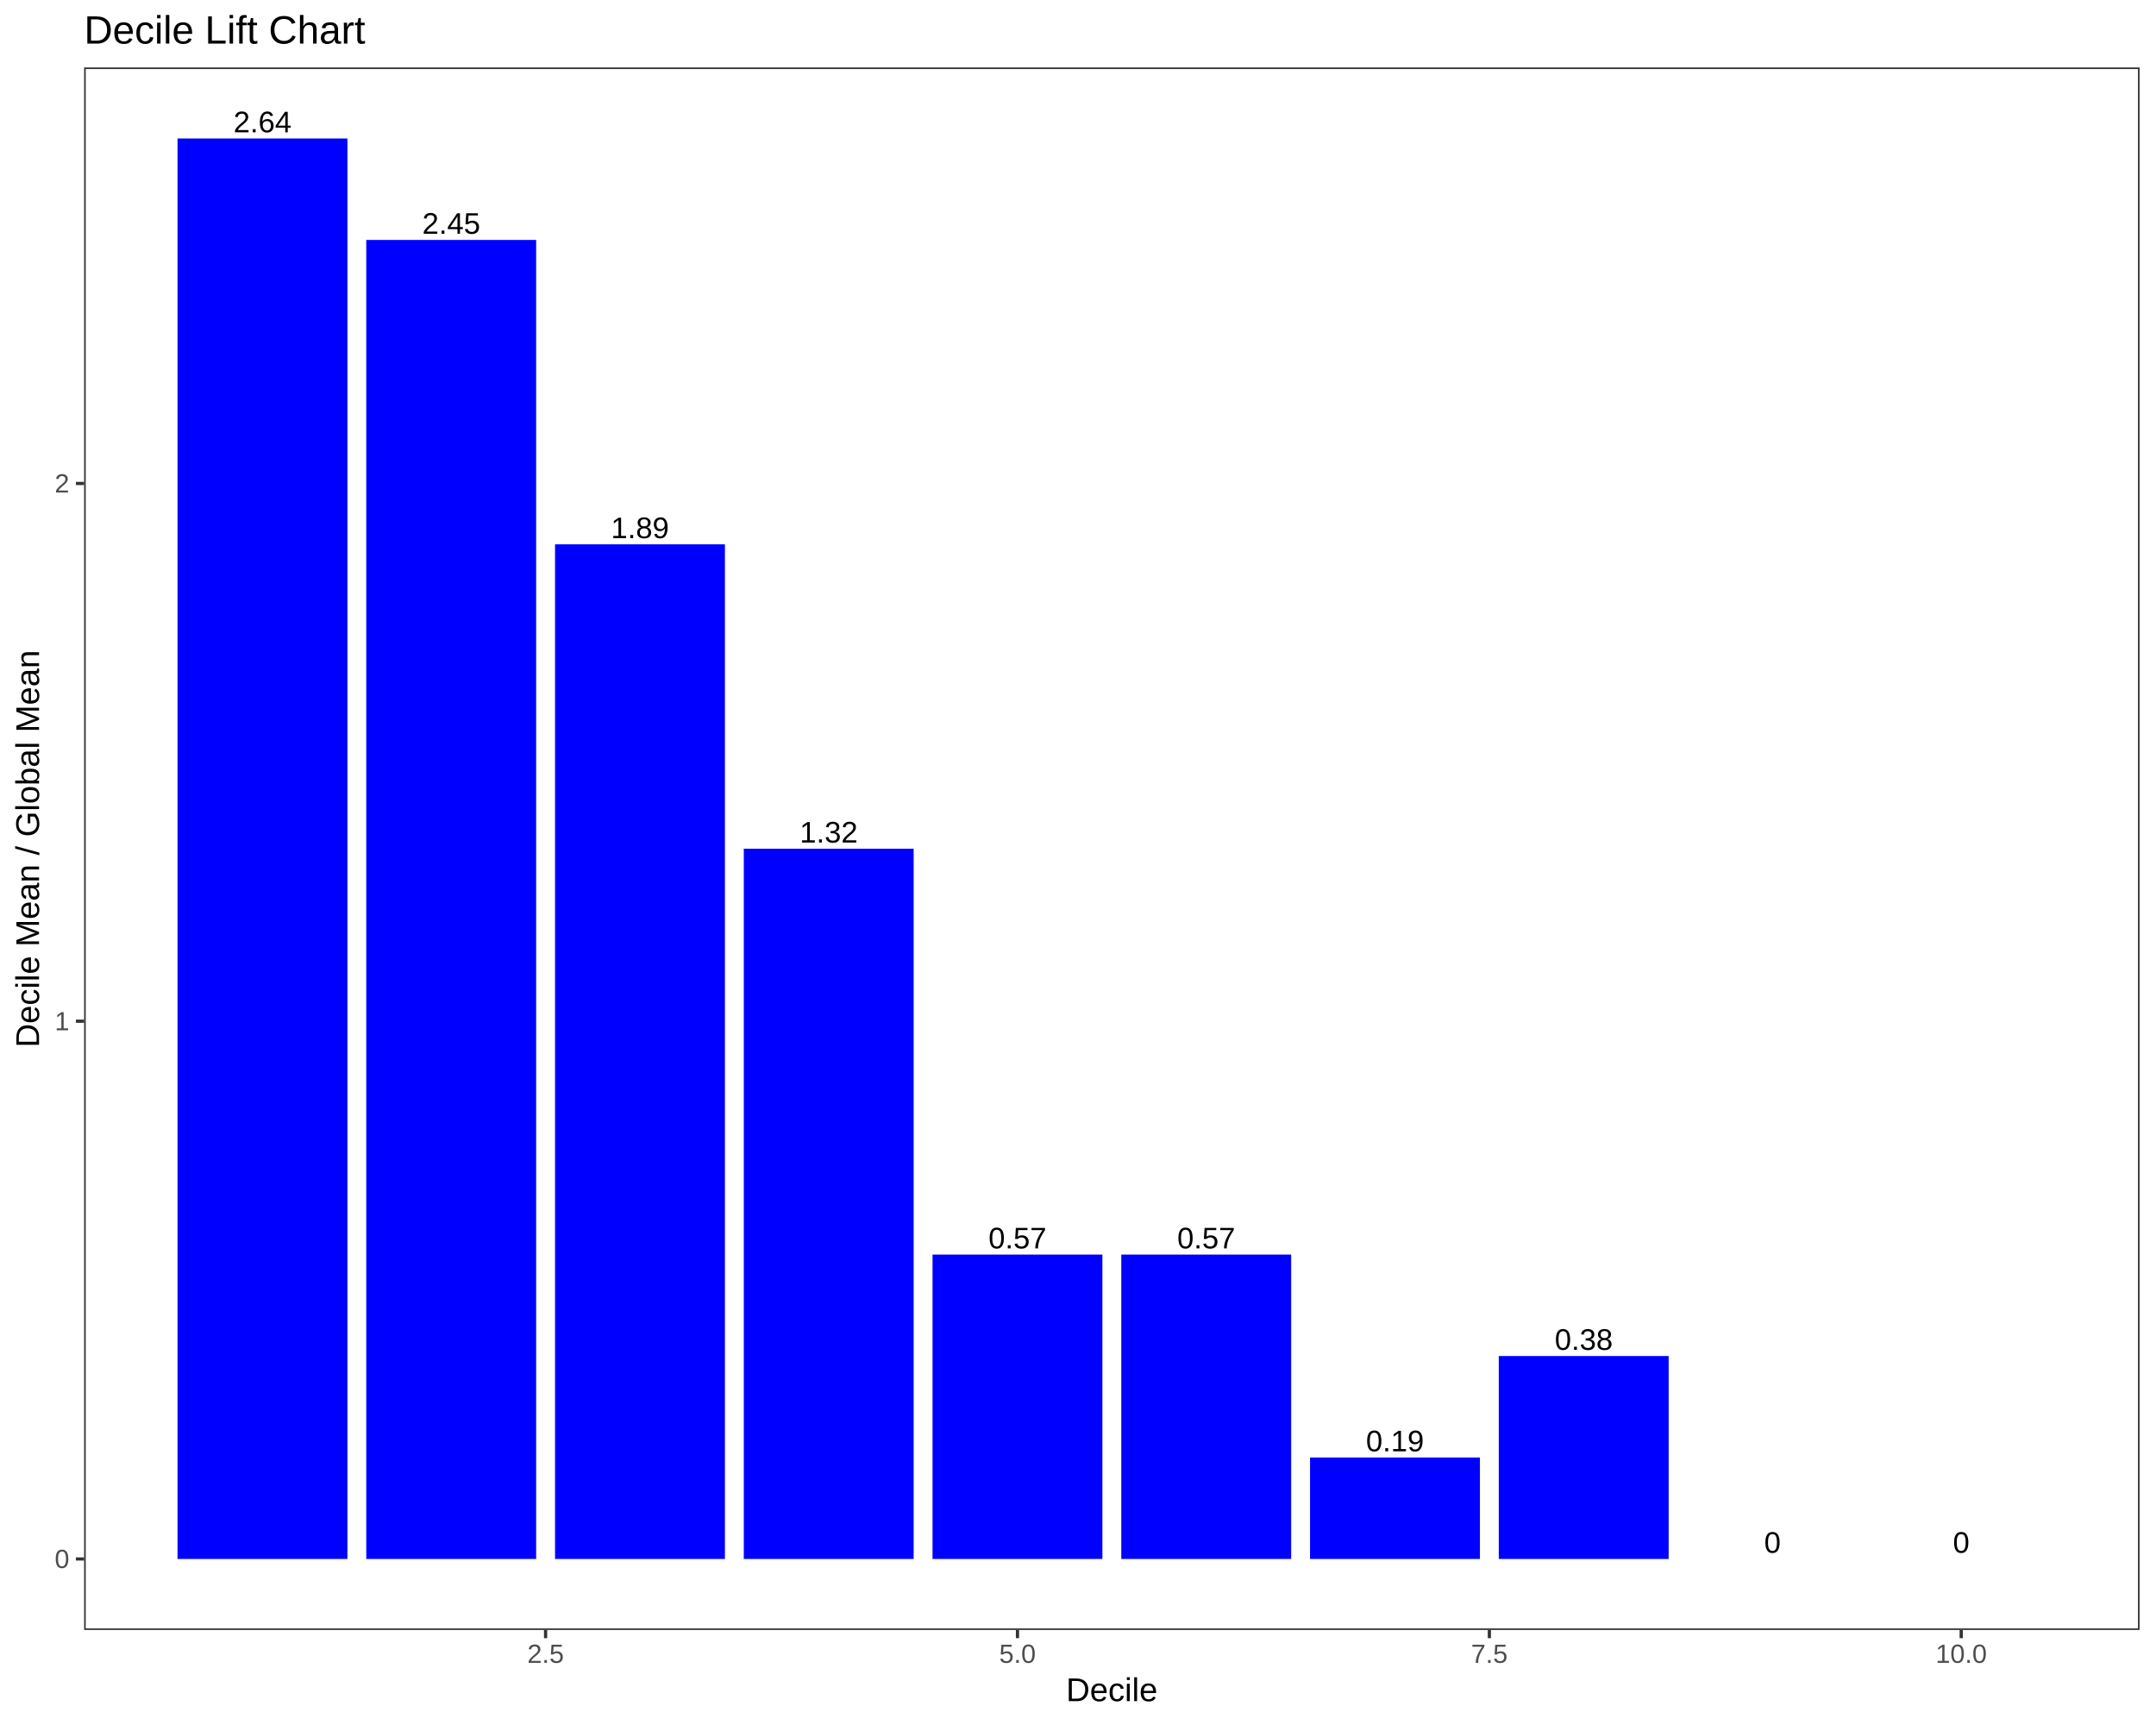
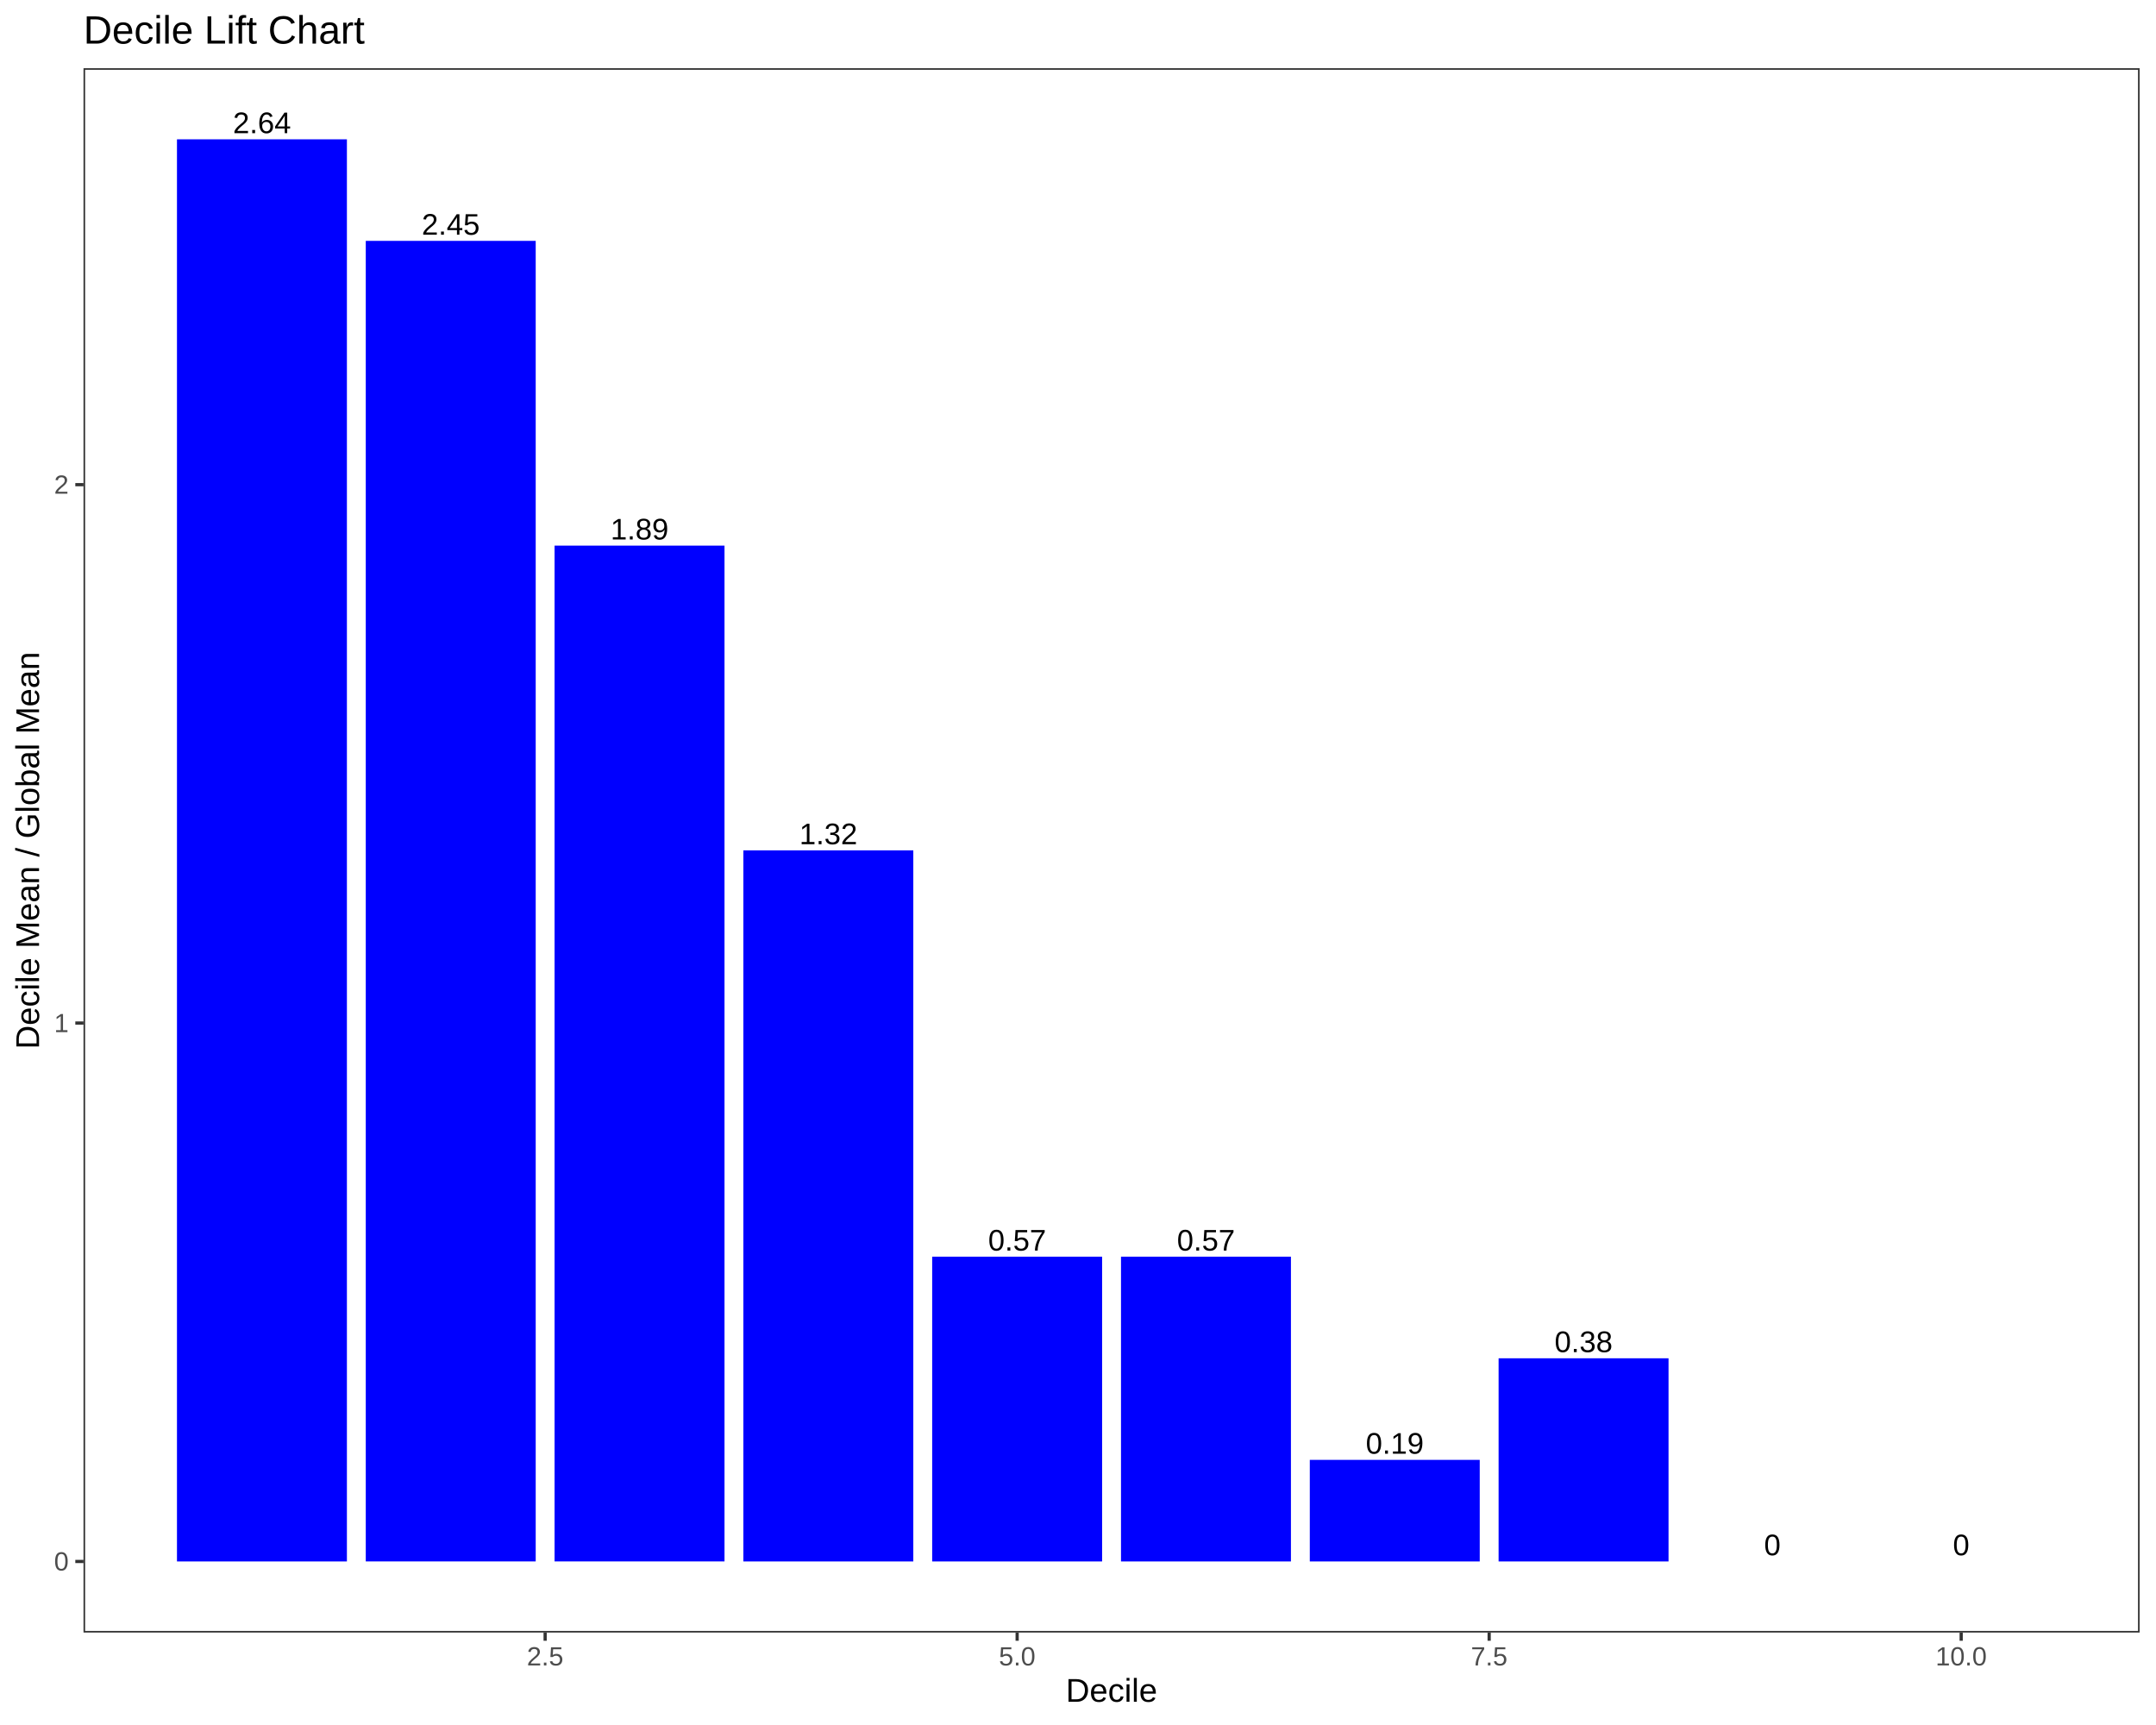
<svg xmlns="http://www.w3.org/2000/svg" viewBox="0 0 720.00 576.00">
  <defs>
    <style type="text/css">
    line, polyline, polygon, path, rect, circle {
      fill: none;
      stroke: #000000;
      stroke-linecap: round;
      stroke-linejoin: round;
      stroke-miterlimit: 10.00;
    }
  </style>
  </defs>
  <rect width="100%" height="100%" style="stroke: none; fill: #FFFFFF;" />
  <rect x="0.00" y="0.00" width="720.00" height="576.00" style="stroke-width: 1.07; stroke: #FFFFFF; fill: #FFFFFF;" />
  <defs>
-     <clipPath id="cpMjguMDl8NzE0LjUyfDU0NC4yN3wyMi41Mg==">
-       <rect x="28.09" y="22.52" width="686.43" height="521.75" />
+     <clipPath id="cpMjcuODl8NzE0LjUyfDU0NS4xM3wyMi43Nw==">
+       <rect x="27.89" y="22.77" width="686.64" height="522.36" />
    </clipPath>
  </defs>
-   <rect x="28.09" y="22.52" width="686.43" height="521.75" style="stroke-width: 1.07; stroke: none; fill: #FFFFFF;" clip-path="url(#cpMjguMDl8NzE0LjUyfDU0NC4yN3wyMi41Mg==)" />
-   <rect x="59.29" y="46.24" width="56.73" height="474.32" style="stroke-width: 1.07; stroke: none; stroke-linecap: butt; fill: #0000FF;" clip-path="url(#cpMjguMDl8NzE0LjUyfDU0NC4yN3wyMi41Mg==)" />
-   <rect x="122.32" y="80.12" width="56.73" height="440.44" style="stroke-width: 1.07; stroke: none; stroke-linecap: butt; fill: #0000FF;" clip-path="url(#cpMjguMDl8NzE0LjUyfDU0NC4yN3wyMi41Mg==)" />
-   <rect x="185.36" y="181.76" width="56.73" height="338.80" style="stroke-width: 1.07; stroke: none; stroke-linecap: butt; fill: #0000FF;" clip-path="url(#cpMjguMDl8NzE0LjUyfDU0NC4yN3wyMi41Mg==)" />
-   <rect x="248.39" y="283.40" width="56.73" height="237.16" style="stroke-width: 1.07; stroke: none; stroke-linecap: butt; fill: #0000FF;" clip-path="url(#cpMjguMDl8NzE0LjUyfDU0NC4yN3wyMi41Mg==)" />
-   <rect x="311.42" y="418.92" width="56.73" height="101.64" style="stroke-width: 1.07; stroke: none; stroke-linecap: butt; fill: #0000FF;" clip-path="url(#cpMjguMDl8NzE0LjUyfDU0NC4yN3wyMi41Mg==)" />
-   <rect x="374.46" y="418.92" width="56.73" height="101.64" style="stroke-width: 1.07; stroke: none; stroke-linecap: butt; fill: #0000FF;" clip-path="url(#cpMjguMDl8NzE0LjUyfDU0NC4yN3wyMi41Mg==)" />
-   <rect x="437.49" y="486.68" width="56.73" height="33.88" style="stroke-width: 1.07; stroke: none; stroke-linecap: butt; fill: #0000FF;" clip-path="url(#cpMjguMDl8NzE0LjUyfDU0NC4yN3wyMi41Mg==)" />
-   <rect x="500.52" y="452.80" width="56.73" height="67.76" style="stroke-width: 1.07; stroke: none; stroke-linecap: butt; fill: #0000FF;" clip-path="url(#cpMjguMDl8NzE0LjUyfDU0NC4yN3wyMi41Mg==)" />
-   <rect x="563.56" y="520.56" width="56.73" height="0.00" style="stroke-width: 1.07; stroke: none; stroke-linecap: butt; fill: #0000FF;" clip-path="url(#cpMjguMDl8NzE0LjUyfDU0NC4yN3wyMi41Mg==)" />
-   <rect x="626.59" y="520.56" width="56.73" height="0.00" style="stroke-width: 1.07; stroke: none; stroke-linecap: butt; fill: #0000FF;" clip-path="url(#cpMjguMDl8NzE0LjUyfDU0NC4yN3wyMi41Mg==)" />
-   <g clip-path="url(#cpMjguMDl8NzE0LjUyfDU0NC4yN3wyMi41Mg==)">
-     <text x="77.97" y="44.18" style="font-size: 9.96px; font-family: Liberation Sans;" textLength="19.36px" lengthAdjust="spacingAndGlyphs">2.64</text>
+   <rect x="27.89" y="22.77" width="686.64" height="522.36" style="stroke-width: 1.07; stroke: none; fill: #FFFFFF;" clip-path="url(#cpMjcuODl8NzE0LjUyfDU0NS4xM3wyMi43Nw==)" />
+   <rect x="59.10" y="46.52" width="56.75" height="474.87" style="stroke-width: 1.07; stroke: none; stroke-linecap: square; stroke-linejoin: miter; fill: #0000FF;" clip-path="url(#cpMjcuODl8NzE0LjUyfDU0NS4xM3wyMi43Nw==)" />
+   <rect x="122.15" y="80.43" width="56.75" height="440.95" style="stroke-width: 1.07; stroke: none; stroke-linecap: square; stroke-linejoin: miter; fill: #0000FF;" clip-path="url(#cpMjcuODl8NzE0LjUyfDU0NS4xM3wyMi43Nw==)" />
+   <rect x="185.20" y="182.19" width="56.75" height="339.19" style="stroke-width: 1.07; stroke: none; stroke-linecap: square; stroke-linejoin: miter; fill: #0000FF;" clip-path="url(#cpMjcuODl8NzE0LjUyfDU0NS4xM3wyMi43Nw==)" />
+   <rect x="248.25" y="283.95" width="56.75" height="237.44" style="stroke-width: 1.07; stroke: none; stroke-linecap: square; stroke-linejoin: miter; fill: #0000FF;" clip-path="url(#cpMjcuODl8NzE0LjUyfDU0NS4xM3wyMi43Nw==)" />
+   <rect x="311.30" y="419.63" width="56.75" height="101.76" style="stroke-width: 1.07; stroke: none; stroke-linecap: square; stroke-linejoin: miter; fill: #0000FF;" clip-path="url(#cpMjcuODl8NzE0LjUyfDU0NS4xM3wyMi43Nw==)" />
+   <rect x="374.36" y="419.63" width="56.75" height="101.76" style="stroke-width: 1.07; stroke: none; stroke-linecap: square; stroke-linejoin: miter; fill: #0000FF;" clip-path="url(#cpMjcuODl8NzE0LjUyfDU0NS4xM3wyMi43Nw==)" />
+   <rect x="437.41" y="487.47" width="56.75" height="33.92" style="stroke-width: 1.07; stroke: none; stroke-linecap: square; stroke-linejoin: miter; fill: #0000FF;" clip-path="url(#cpMjcuODl8NzE0LjUyfDU0NS4xM3wyMi43Nw==)" />
+   <rect x="500.46" y="453.55" width="56.75" height="67.84" style="stroke-width: 1.07; stroke: none; stroke-linecap: square; stroke-linejoin: miter; fill: #0000FF;" clip-path="url(#cpMjcuODl8NzE0LjUyfDU0NS4xM3wyMi43Nw==)" />
+   <rect x="563.51" y="521.39" width="56.75" height="0.00" style="stroke-width: 1.07; stroke: none; stroke-linecap: square; stroke-linejoin: miter; fill: #0000FF;" clip-path="url(#cpMjcuODl8NzE0LjUyfDU0NS4xM3wyMi43Nw==)" />
+   <rect x="626.56" y="521.39" width="56.75" height="0.00" style="stroke-width: 1.07; stroke: none; stroke-linecap: square; stroke-linejoin: miter; fill: #0000FF;" clip-path="url(#cpMjcuODl8NzE0LjUyfDU0NS4xM3wyMi43Nw==)" />
+   <g clip-path="url(#cpMjcuODl8NzE0LjUyfDU0NS4xM3wyMi43Nw==)">
+     <text x="77.79" y="44.46" style="font-size: 9.96px; font-family: Liberation Sans;" textLength="19.36px" lengthAdjust="spacingAndGlyphs">2.64</text>
  </g>
-   <g clip-path="url(#cpMjguMDl8NzE0LjUyfDU0NC4yN3wyMi41Mg==)">
-     <text x="141.01" y="78.06" style="font-size: 9.96px; font-family: Liberation Sans;" textLength="19.36px" lengthAdjust="spacingAndGlyphs">2.45</text>
+   <g clip-path="url(#cpMjcuODl8NzE0LjUyfDU0NS4xM3wyMi43Nw==)">
+     <text x="140.84" y="78.38" style="font-size: 9.96px; font-family: Liberation Sans;" textLength="19.36px" lengthAdjust="spacingAndGlyphs">2.45</text>
  </g>
-   <g clip-path="url(#cpMjguMDl8NzE0LjUyfDU0NC4yN3wyMi41Mg==)">
-     <text x="204.04" y="179.70" style="font-size: 9.96px; font-family: Liberation Sans;" textLength="19.36px" lengthAdjust="spacingAndGlyphs">1.89</text>
+   <g clip-path="url(#cpMjcuODl8NzE0LjUyfDU0NS4xM3wyMi43Nw==)">
+     <text x="203.89" y="180.14" style="font-size: 9.96px; font-family: Liberation Sans;" textLength="19.36px" lengthAdjust="spacingAndGlyphs">1.89</text>
  </g>
-   <g clip-path="url(#cpMjguMDl8NzE0LjUyfDU0NC4yN3wyMi41Mg==)">
-     <text x="267.07" y="281.34" style="font-size: 9.96px; font-family: Liberation Sans;" textLength="19.36px" lengthAdjust="spacingAndGlyphs">1.32</text>
+   <g clip-path="url(#cpMjcuODl8NzE0LjUyfDU0NS4xM3wyMi43Nw==)">
+     <text x="266.95" y="281.90" style="font-size: 9.96px; font-family: Liberation Sans;" textLength="19.36px" lengthAdjust="spacingAndGlyphs">1.32</text>
  </g>
-   <g clip-path="url(#cpMjguMDl8NzE0LjUyfDU0NC4yN3wyMi41Mg==)">
-     <text x="330.11" y="416.86" style="font-size: 9.96px; font-family: Liberation Sans;" textLength="19.36px" lengthAdjust="spacingAndGlyphs">0.57</text>
+   <g clip-path="url(#cpMjcuODl8NzE0LjUyfDU0NS4xM3wyMi43Nw==)">
+     <text x="330.00" y="417.58" style="font-size: 9.96px; font-family: Liberation Sans;" textLength="19.36px" lengthAdjust="spacingAndGlyphs">0.57</text>
  </g>
-   <g clip-path="url(#cpMjguMDl8NzE0LjUyfDU0NC4yN3wyMi41Mg==)">
-     <text x="393.14" y="416.86" style="font-size: 9.96px; font-family: Liberation Sans;" textLength="19.36px" lengthAdjust="spacingAndGlyphs">0.57</text>
+   <g clip-path="url(#cpMjcuODl8NzE0LjUyfDU0NS4xM3wyMi43Nw==)">
+     <text x="393.05" y="417.58" style="font-size: 9.96px; font-family: Liberation Sans;" textLength="19.36px" lengthAdjust="spacingAndGlyphs">0.57</text>
  </g>
-   <g clip-path="url(#cpMjguMDl8NzE0LjUyfDU0NC4yN3wyMi41Mg==)">
-     <text x="456.17" y="484.62" style="font-size: 9.96px; font-family: Liberation Sans;" textLength="19.36px" lengthAdjust="spacingAndGlyphs">0.19</text>
+   <g clip-path="url(#cpMjcuODl8NzE0LjUyfDU0NS4xM3wyMi43Nw==)">
+     <text x="456.10" y="485.41" style="font-size: 9.96px; font-family: Liberation Sans;" textLength="19.36px" lengthAdjust="spacingAndGlyphs">0.19</text>
  </g>
-   <g clip-path="url(#cpMjguMDl8NzE0LjUyfDU0NC4yN3wyMi41Mg==)">
-     <text x="519.21" y="450.74" style="font-size: 9.96px; font-family: Liberation Sans;" textLength="19.36px" lengthAdjust="spacingAndGlyphs">0.38</text>
+   <g clip-path="url(#cpMjcuODl8NzE0LjUyfDU0NS4xM3wyMi43Nw==)">
+     <text x="519.15" y="451.49" style="font-size: 9.96px; font-family: Liberation Sans;" textLength="19.36px" lengthAdjust="spacingAndGlyphs">0.38</text>
  </g>
-   <g clip-path="url(#cpMjguMDl8NzE0LjUyfDU0NC4yN3wyMi41Mg==)">
-     <text x="589.16" y="518.50" style="font-size: 9.96px; font-family: Liberation Sans;" textLength="5.53px" lengthAdjust="spacingAndGlyphs">0</text>
+   <g clip-path="url(#cpMjcuODl8NzE0LjUyfDU0NS4xM3wyMi43Nw==)">
+     <text x="589.12" y="519.33" style="font-size: 9.96px; font-family: Liberation Sans;" textLength="5.53px" lengthAdjust="spacingAndGlyphs">0</text>
  </g>
-   <g clip-path="url(#cpMjguMDl8NzE0LjUyfDU0NC4yN3wyMi41Mg==)">
-     <text x="652.19" y="518.50" style="font-size: 9.96px; font-family: Liberation Sans;" textLength="5.53px" lengthAdjust="spacingAndGlyphs">0</text>
+   <g clip-path="url(#cpMjcuODl8NzE0LjUyfDU0NS4xM3wyMi43Nw==)">
+     <text x="652.17" y="519.33" style="font-size: 9.96px; font-family: Liberation Sans;" textLength="5.53px" lengthAdjust="spacingAndGlyphs">0</text>
  </g>
-   <rect x="28.09" y="22.52" width="686.43" height="521.75" style="stroke-width: 1.07; stroke: #333333;" clip-path="url(#cpMjguMDl8NzE0LjUyfDU0NC4yN3wyMi41Mg==)" />
+   <rect x="27.89" y="22.77" width="686.64" height="522.36" style="stroke-width: 1.07; stroke: #333333;" clip-path="url(#cpMjcuODl8NzE0LjUyfDU0NS4xM3wyMi43Nw==)" />
  <defs>
    <clipPath id="cpMC4wMHw3MjAuMDB8NTc2LjAwfDAuMDA=">
      <rect x="0.00" y="0.00" width="720.00" height="576.00" />
    </clipPath>
  </defs>
  <g clip-path="url(#cpMC4wMHw3MjAuMDB8NTc2LjAwfDAuMDA=)">
-     <text x="18.27" y="523.58" style="font-size: 8.80px; fill: #4D4D4D; font-family: Liberation Sans;" textLength="4.89px" lengthAdjust="spacingAndGlyphs">0</text>
+     <text x="18.06" y="524.41" style="font-size: 8.80px; fill: #4D4D4D; font-family: Liberation Sans;" textLength="4.89px" lengthAdjust="spacingAndGlyphs">0</text>
  </g>
  <g clip-path="url(#cpMC4wMHw3MjAuMDB8NTc2LjAwfDAuMDA=)">
-     <text x="18.27" y="344.02" style="font-size: 8.80px; fill: #4D4D4D; font-family: Liberation Sans;" textLength="4.89px" lengthAdjust="spacingAndGlyphs">1</text>
+     <text x="18.06" y="344.64" style="font-size: 8.80px; fill: #4D4D4D; font-family: Liberation Sans;" textLength="4.89px" lengthAdjust="spacingAndGlyphs">1</text>
  </g>
  <g clip-path="url(#cpMC4wMHw3MjAuMDB8NTc2LjAwfDAuMDA=)">
-     <text x="18.27" y="164.45" style="font-size: 8.80px; fill: #4D4D4D; font-family: Liberation Sans;" textLength="4.89px" lengthAdjust="spacingAndGlyphs">2</text>
+     <text x="18.06" y="164.86" style="font-size: 8.80px; fill: #4D4D4D; font-family: Liberation Sans;" textLength="4.89px" lengthAdjust="spacingAndGlyphs">2</text>
  </g>
-   <polyline points="25.35,520.56 28.09,520.56 " style="stroke-width: 1.07; stroke: #333333; stroke-linecap: butt;" clip-path="url(#cpMC4wMHw3MjAuMDB8NTc2LjAwfDAuMDA=)" />
-   <polyline points="25.35,340.99 28.09,340.99 " style="stroke-width: 1.07; stroke: #333333; stroke-linecap: butt;" clip-path="url(#cpMC4wMHw3MjAuMDB8NTc2LjAwfDAuMDA=)" />
-   <polyline points="25.35,161.43 28.09,161.43 " style="stroke-width: 1.07; stroke: #333333; stroke-linecap: butt;" clip-path="url(#cpMC4wMHw3MjAuMDB8NTc2LjAwfDAuMDA=)" />
-   <polyline points="182.20,547.01 182.20,544.27 " style="stroke-width: 1.07; stroke: #333333; stroke-linecap: butt;" clip-path="url(#cpMC4wMHw3MjAuMDB8NTc2LjAwfDAuMDA=)" />
-   <polyline points="339.79,547.01 339.79,544.27 " style="stroke-width: 1.07; stroke: #333333; stroke-linecap: butt;" clip-path="url(#cpMC4wMHw3MjAuMDB8NTc2LjAwfDAuMDA=)" />
-   <polyline points="497.37,547.01 497.37,544.27 " style="stroke-width: 1.07; stroke: #333333; stroke-linecap: butt;" clip-path="url(#cpMC4wMHw3MjAuMDB8NTc2LjAwfDAuMDA=)" />
-   <polyline points="654.95,547.01 654.95,544.27 " style="stroke-width: 1.07; stroke: #333333; stroke-linecap: butt;" clip-path="url(#cpMC4wMHw3MjAuMDB8NTc2LjAwfDAuMDA=)" />
+   <polyline points="25.15,521.39 27.89,521.39 " style="stroke-width: 1.07; stroke: #333333; stroke-linecap: butt;" clip-path="url(#cpMC4wMHw3MjAuMDB8NTc2LjAwfDAuMDA=)" />
+   <polyline points="25.15,341.61 27.89,341.61 " style="stroke-width: 1.07; stroke: #333333; stroke-linecap: butt;" clip-path="url(#cpMC4wMHw3MjAuMDB8NTc2LjAwfDAuMDA=)" />
+   <polyline points="25.15,161.84 27.89,161.84 " style="stroke-width: 1.07; stroke: #333333; stroke-linecap: butt;" clip-path="url(#cpMC4wMHw3MjAuMDB8NTc2LjAwfDAuMDA=)" />
+   <polyline points="182.05,547.87 182.05,545.13 " style="stroke-width: 1.07; stroke: #333333; stroke-linecap: butt;" clip-path="url(#cpMC4wMHw3MjAuMDB8NTc2LjAwfDAuMDA=)" />
+   <polyline points="339.68,547.87 339.68,545.13 " style="stroke-width: 1.07; stroke: #333333; stroke-linecap: butt;" clip-path="url(#cpMC4wMHw3MjAuMDB8NTc2LjAwfDAuMDA=)" />
+   <polyline points="497.31,547.87 497.31,545.13 " style="stroke-width: 1.07; stroke: #333333; stroke-linecap: butt;" clip-path="url(#cpMC4wMHw3MjAuMDB8NTc2LjAwfDAuMDA=)" />
+   <polyline points="654.94,547.87 654.94,545.13 " style="stroke-width: 1.07; stroke: #333333; stroke-linecap: butt;" clip-path="url(#cpMC4wMHw3MjAuMDB8NTc2LjAwfDAuMDA=)" />
  <g clip-path="url(#cpMC4wMHw3MjAuMDB8NTc2LjAwfDAuMDA=)">
-     <text x="176.10" y="555.25" style="font-size: 8.80px; fill: #4D4D4D; font-family: Liberation Sans;" textLength="12.22px" lengthAdjust="spacingAndGlyphs">2.5</text>
+     <text x="175.94" y="556.11" style="font-size: 8.80px; fill: #4D4D4D; font-family: Liberation Sans;" textLength="12.22px" lengthAdjust="spacingAndGlyphs">2.5</text>
  </g>
  <g clip-path="url(#cpMC4wMHw3MjAuMDB8NTc2LjAwfDAuMDA=)">
-     <text x="333.68" y="555.25" style="font-size: 8.80px; fill: #4D4D4D; font-family: Liberation Sans;" textLength="12.22px" lengthAdjust="spacingAndGlyphs">5.0</text>
+     <text x="333.57" y="556.11" style="font-size: 8.80px; fill: #4D4D4D; font-family: Liberation Sans;" textLength="12.22px" lengthAdjust="spacingAndGlyphs">5.0</text>
  </g>
  <g clip-path="url(#cpMC4wMHw3MjAuMDB8NTc2LjAwfDAuMDA=)">
-     <text x="491.26" y="555.25" style="font-size: 8.80px; fill: #4D4D4D; font-family: Liberation Sans;" textLength="12.22px" lengthAdjust="spacingAndGlyphs">7.5</text>
+     <text x="491.20" y="556.11" style="font-size: 8.80px; fill: #4D4D4D; font-family: Liberation Sans;" textLength="12.22px" lengthAdjust="spacingAndGlyphs">7.5</text>
  </g>
  <g clip-path="url(#cpMC4wMHw3MjAuMDB8NTc2LjAwfDAuMDA=)">
-     <text x="646.40" y="555.25" style="font-size: 8.80px; fill: #4D4D4D; font-family: Liberation Sans;" textLength="17.11px" lengthAdjust="spacingAndGlyphs">10.0</text>
+     <text x="646.38" y="556.11" style="font-size: 8.80px; fill: #4D4D4D; font-family: Liberation Sans;" textLength="17.11px" lengthAdjust="spacingAndGlyphs">10.0</text>
  </g>
  <g clip-path="url(#cpMC4wMHw3MjAuMDB8NTc2LjAwfDAuMDA=)">
-     <text x="356.02" y="568.04" style="font-size: 11.00px; font-family: Liberation Sans;" textLength="30.56px" lengthAdjust="spacingAndGlyphs">Decile</text>
+     <text x="355.92" y="568.24" style="font-size: 11.00px; font-family: Liberation Sans;" textLength="30.56px" lengthAdjust="spacingAndGlyphs">Decile</text>
  </g>
  <g clip-path="url(#cpMC4wMHw3MjAuMDB8NTc2LjAwfDAuMDA=)">
-     <text transform="translate(13.04,349.77) rotate(-90)" style="font-size: 11.00px; font-family: Liberation Sans;" textLength="132.75px" lengthAdjust="spacingAndGlyphs">Decile Mean / Global Mean</text>
+     <text transform="translate(13.04,350.33) rotate(-90)" style="font-size: 11.00px; font-family: Liberation Sans;" textLength="132.75px" lengthAdjust="spacingAndGlyphs">Decile Mean / Global Mean</text>
  </g>
  <g clip-path="url(#cpMC4wMHw3MjAuMDB8NTc2LjAwfDAuMDA=)">
-     <text x="28.09" y="14.56" style="font-size: 13.20px; font-family: Liberation Sans;" textLength="93.78px" lengthAdjust="spacingAndGlyphs">Decile Lift Chart</text>
+     <text x="27.89" y="14.56" style="font-size: 13.20px; font-family: Liberation Sans;" textLength="93.78px" lengthAdjust="spacingAndGlyphs">Decile Lift Chart</text>
  </g>
</svg>
